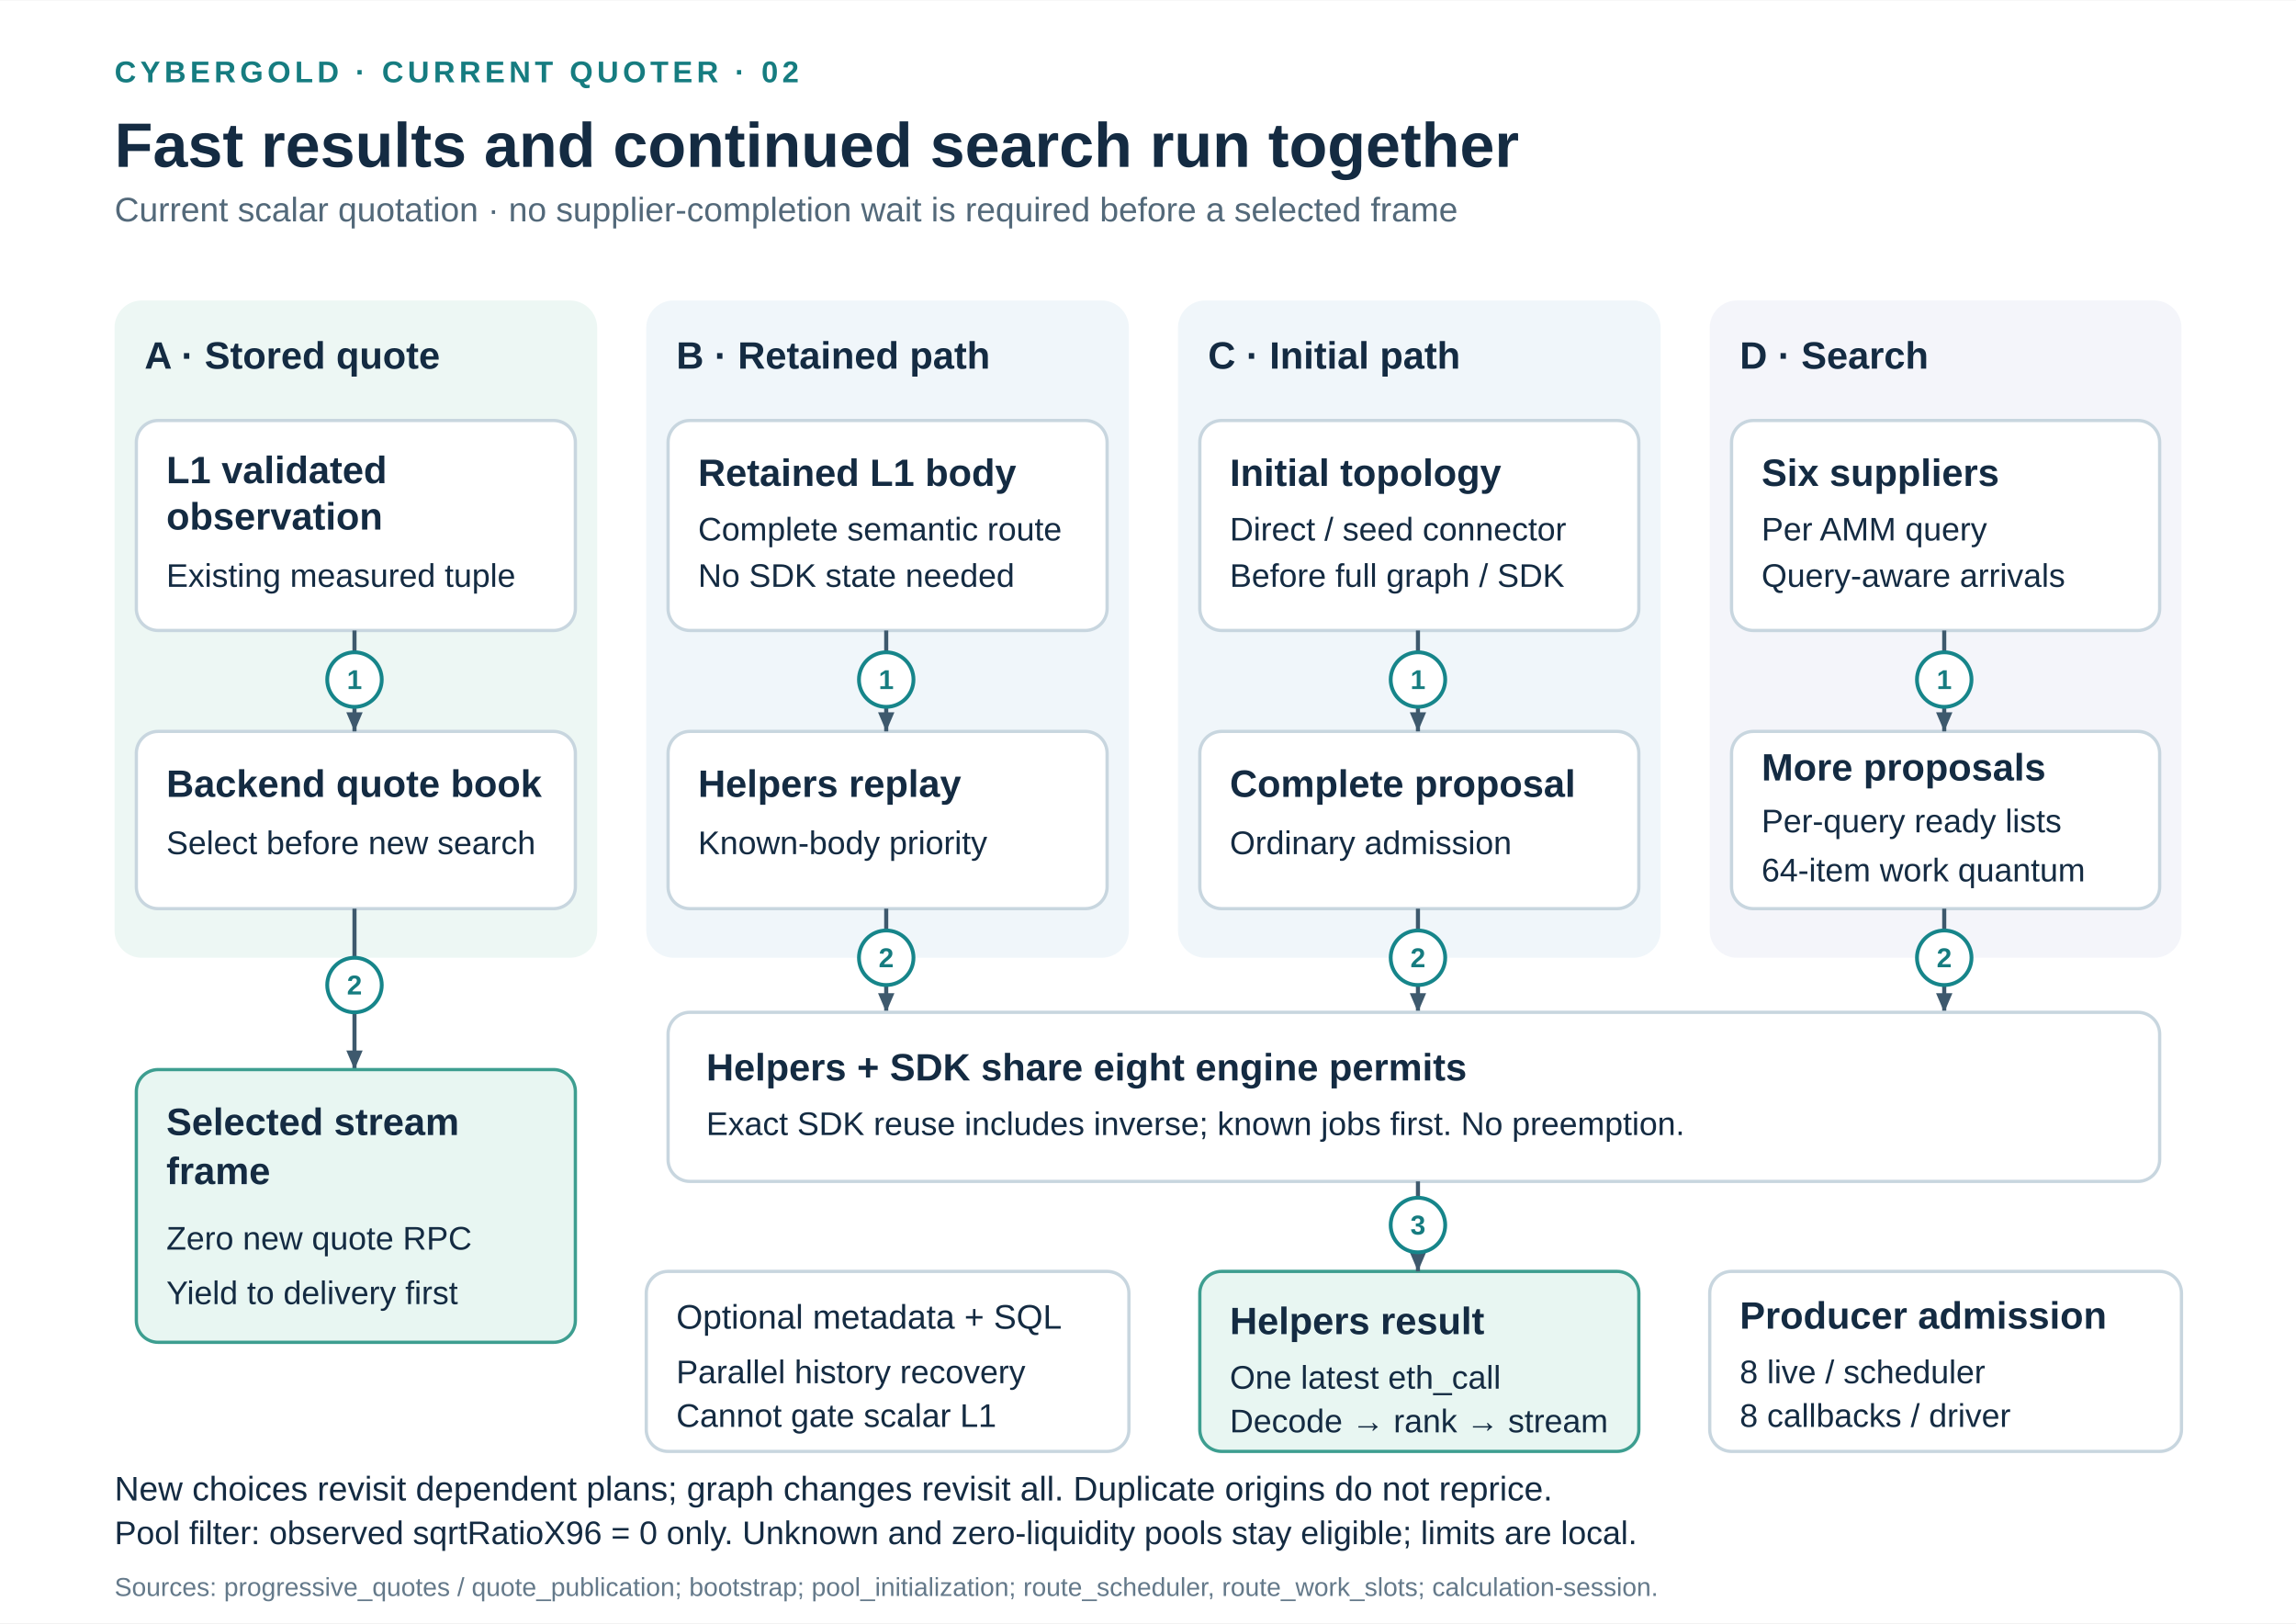
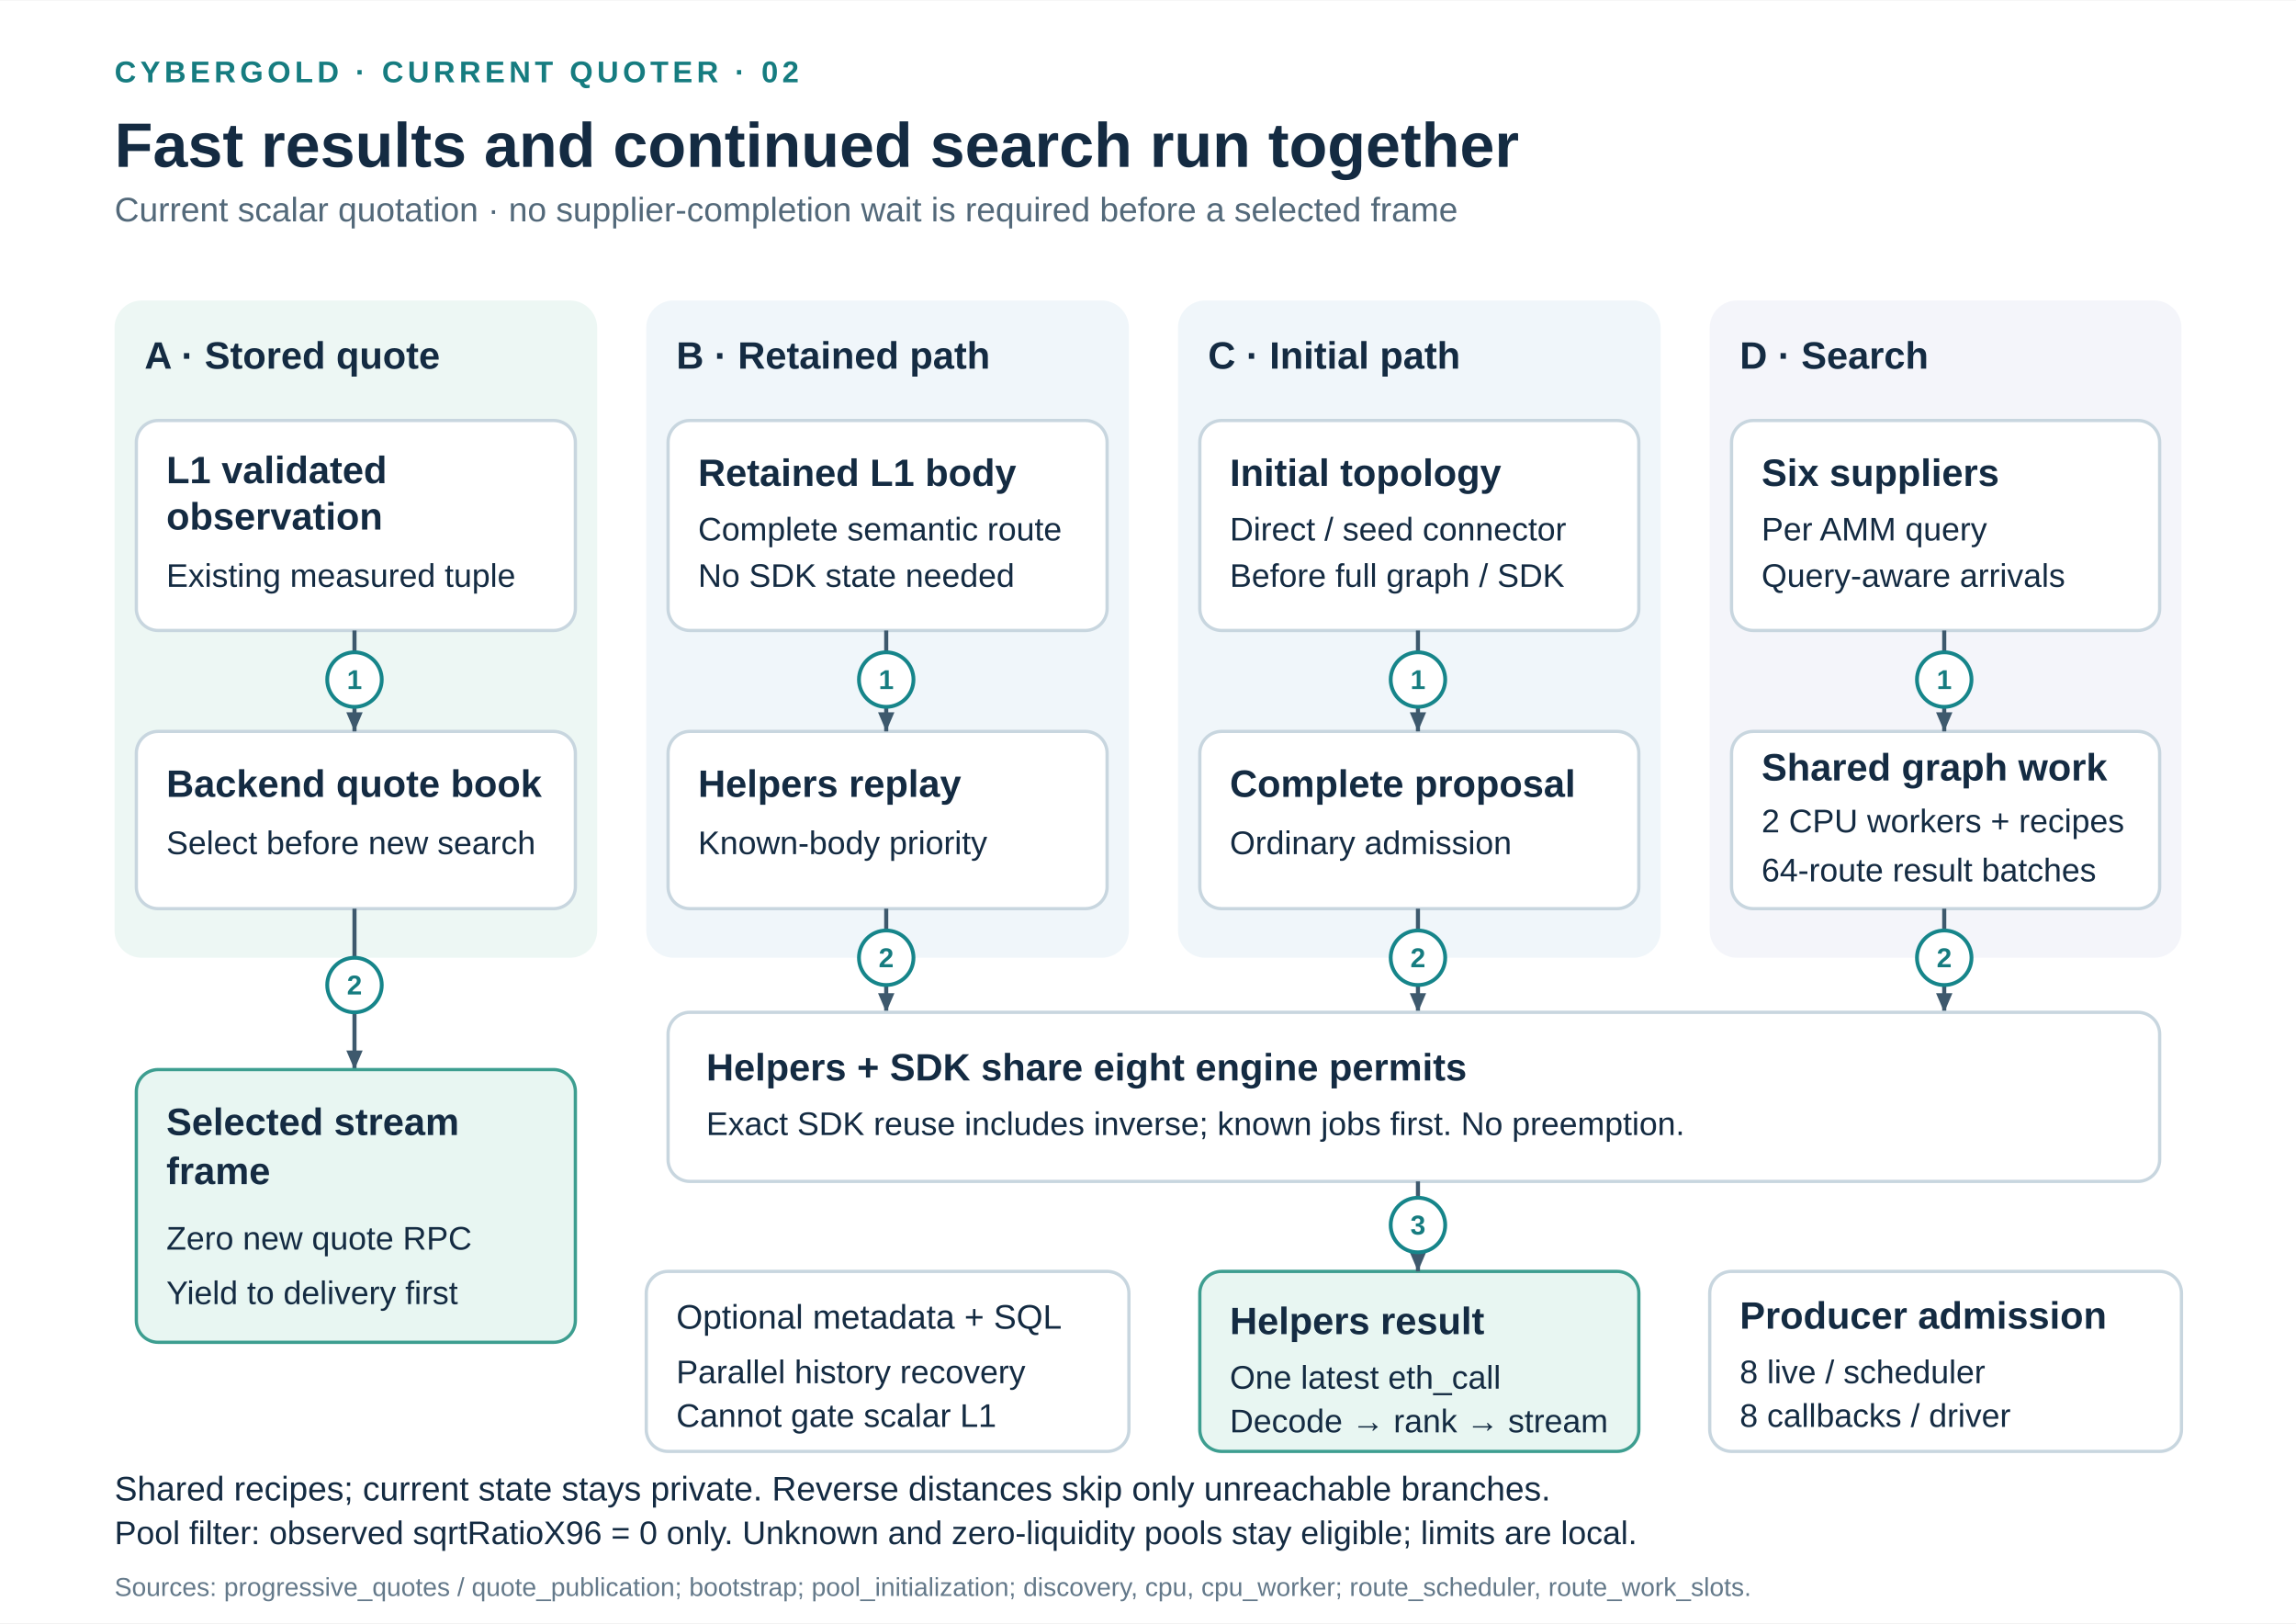
<svg xmlns="http://www.w3.org/2000/svg" width="297mm" height="210mm" viewBox="0 0 842 595" role="img" aria-labelledby="title desc">
  <defs>
    <marker id="arrow" markerWidth="8" markerHeight="8" refX="7" refY="4" orient="auto">
      <path d="M0 0 L8 4 L0 8 Z" fill="#3e596d" />
    </marker>
    <style>
    text{font-family:Arial,Helvetica,sans-serif;fill:#142b42}
    .eyebrow{font-size:11px;font-weight:700;letter-spacing:1.5px;fill:#167c80}
    .title{font-size:23px;font-weight:700}
    .subtitle{font-size:12.5px;fill:#53697a}
    .lane-label{font-size:10px;font-weight:700;letter-spacing:1.2px;fill:#53697a}
    .node{fill:#fff;stroke:#c8d6df;stroke-width:1.2}
    .fresh{fill:#e8f6f2;stroke:#3d9e90;stroke-width:1.2}
    .heading{font-size:14px;font-weight:700}
    .body{font-size:12px}
    .body-large{font-size:12.5px}
    .muted{fill:#53697a}
    .line{fill:none;stroke:#3e596d;stroke-width:1.5}
    .bus{fill:none;stroke:#3e596d;stroke-width:1.5}
    .dashed{fill:none;stroke:#8a9cab;stroke-width:1.3;stroke-dasharray:4 4}
    .step{fill:#fff;stroke:#16858a;stroke-width:1.4}
    .step-text{font-size:10px;font-weight:700;fill:#167c80;text-anchor:middle;dominant-baseline:central}
    .source{font-size:9.5px;fill:#64798a}
  </style>
  </defs>
  <rect width="842" height="595" fill="#fff" />
  <text x="42" y="30" class="eyebrow">CYBERGOLD · CURRENT QUOTER · 02</text>
  <text x="42" y="61" class="title">Fast results and continued search run together</text>
  <text x="42" y="81" class="subtitle">Current scalar quotation · no supplier-completion wait is required before a selected frame</text>
  <rect x="42" y="110" width="177" height="241" rx="10" fill="#edf7f4" />
  <rect x="237" y="110" width="177" height="241" rx="10" fill="#f0f6fa" />
  <rect x="432" y="110" width="177" height="241" rx="10" fill="#f0f6fa" />
  <rect x="627" y="110" width="173" height="241" rx="10" fill="#f4f5fa" />
  <text x="53" y="135" class="heading">A · Stored quote</text>
  <text x="248" y="135" class="heading">B · Retained path</text>
  <text x="443" y="135" class="heading">C · Initial path</text>
  <text x="638" y="135" class="heading">D · Search</text>
  <rect x="50" y="154" width="161" height="77" rx="8" class="node" />
  <text x="61" y="177" class="heading">L1 validated</text>
  <text x="61" y="194" class="heading">observation</text>
  <text x="61" y="215" class="body">Existing measured tuple</text>
  <rect x="245" y="154" width="161" height="77" rx="8" class="node" />
  <text x="256" y="178" class="heading">Retained L1 body</text>
  <text x="256" y="198" class="body">Complete semantic route</text>
  <text x="256" y="215" class="body">No SDK state needed</text>
  <rect x="440" y="154" width="161" height="77" rx="8" class="node" />
  <text x="451" y="178" class="heading">Initial topology</text>
  <text x="451" y="198" class="body">Direct / seed connector</text>
  <text x="451" y="215" class="body">Before full graph / SDK</text>
  <rect x="635" y="154" width="157" height="77" rx="8" class="node" />
  <text x="646" y="178" class="heading">Six suppliers</text>
  <text x="646" y="198" class="body">Per AMM query</text>
  <text x="646" y="215" class="body">Query-aware arrivals</text>
  <rect x="50" y="268" width="161" height="65" rx="8" class="node" />
  <text x="61" y="292" class="heading">Backend quote book</text>
  <text x="61" y="313" class="body">Select before new search</text>
  <rect x="245" y="268" width="161" height="65" rx="8" class="node" />
  <text x="256" y="292" class="heading">Helpers replay</text>
  <text x="256" y="313" class="body">Known-body priority</text>
  <rect x="440" y="268" width="161" height="65" rx="8" class="node" />
  <text x="451" y="292" class="heading">Complete proposal</text>
  <text x="451" y="313" class="body">Ordinary admission</text>
  <rect x="635" y="268" width="157" height="65" rx="8" class="node" />
-   <text x="646" y="286" class="heading">More proposals</text>
-   <text x="646" y="305" class="body">Per-query ready lists</text>
-   <text x="646" y="323" class="body">64-item work quantum</text>
+   <text x="646" y="286" class="heading">Shared graph work</text>
+   <text x="646" y="305" class="body">2 CPU workers + recipes</text>
+   <text x="646" y="323" class="body">64-route result batches</text>
  <path d="M130 231 V268" class="line" />
  <polygon points="130.00,268.00 127.00,261.00 133.00,261.00" fill="#3e596d" />
  <circle cx="130" cy="249" r="10" class="step" />
  <text x="130" y="249" class="step-text">1</text>
  <path d="M325 231 V268" class="line" />
  <polygon points="325.00,268.00 322.00,261.00 328.00,261.00" fill="#3e596d" />
  <circle cx="325" cy="249" r="10" class="step" />
  <text x="325" y="249" class="step-text">1</text>
  <path d="M520 231 V268" class="line" />
  <polygon points="520.00,268.00 517.00,261.00 523.00,261.00" fill="#3e596d" />
  <circle cx="520" cy="249" r="10" class="step" />
  <text x="520" y="249" class="step-text">1</text>
  <path d="M713 231 V268" class="line" />
  <polygon points="713.00,268.00 710.00,261.00 716.00,261.00" fill="#3e596d" />
  <circle cx="713" cy="249" r="10" class="step" />
  <text x="713" y="249" class="step-text">1</text>
  <path d="M130 333 V392" class="line" />
  <polygon points="130.00,392.00 127.00,385.00 133.00,385.00" fill="#3e596d" />
  <circle cx="130" cy="361" r="10" class="step" />
  <text x="130" y="361" class="step-text">2</text>
  <path d="M325 333 V371" class="line" />
  <polygon points="325.00,371.00 322.00,364.00 328.00,364.00" fill="#3e596d" />
  <circle cx="325" cy="351" r="10" class="step" />
  <text x="325" y="351" class="step-text">2</text>
  <path d="M520 333 V371" class="line" />
  <polygon points="520.00,371.00 517.00,364.00 523.00,364.00" fill="#3e596d" />
  <circle cx="520" cy="351" r="10" class="step" />
  <text x="520" y="351" class="step-text">2</text>
  <path d="M713 333 V371" class="line" />
  <polygon points="713.00,371.00 710.00,364.00 716.00,364.00" fill="#3e596d" />
  <circle cx="713" cy="351" r="10" class="step" />
  <text x="713" y="351" class="step-text">2</text>
  <rect x="245" y="371" width="547" height="62" rx="8" class="node" />
  <text x="259" y="396" class="heading">Helpers + SDK share eight engine permits</text>
  <text x="259" y="416" class="body">Exact SDK reuse includes inverse; known jobs first. No preemption.</text>
  <rect x="50" y="392" width="161" height="100" rx="8" class="fresh" />
  <text x="61" y="416" class="heading">Selected stream</text>
  <text x="61" y="434" class="heading">frame</text>
  <text x="61" y="458" class="body">Zero new quote RPC</text>
  <text x="61" y="478" class="body">Yield to delivery first</text>
  <rect x="440" y="466" width="161" height="66" rx="8" class="fresh" />
  <text x="451" y="489" class="heading">Helpers result</text>
  <text x="451" y="509" class="body">One latest eth_call</text>
  <text x="451" y="525" class="body">Decode → rank → stream</text>
  <path d="M520 433 V466" class="line" />
  <polygon points="520.00,466.00 517.00,459.00 523.00,459.00" fill="#3e596d" />
  <circle cx="520" cy="449" r="10" class="step" />
  <text x="520" y="449" class="step-text">3</text>
  <rect x="237" y="466" width="177" height="66" rx="8" class="node" />
  <text x="248" y="487" class="body-large">Optional metadata + SQL</text>
  <text x="248" y="507" class="body">Parallel history recovery</text>
  <text x="248" y="523" class="body">Cannot gate scalar L1</text>
  <rect x="627" y="466" width="173" height="66" rx="8" class="node" />
  <text x="638" y="487" class="heading">Producer admission</text>
  <text x="638" y="507" class="body">8 live / scheduler</text>
  <text x="638" y="523" class="body">8 callbacks / driver</text>
-   <text x="42" y="550" class="body-large">New choices revisit dependent plans; graph changes revisit all. Duplicate origins do not reprice.</text>
+   <text x="42" y="550" class="body-large">Shared recipes; current state stays private. Reverse distances skip only unreachable branches.</text>
  <text x="42" y="566" class="body">Pool filter: observed sqrtRatioX96 = 0 only. Unknown and zero-liquidity pools stay eligible; limits are local.</text>
-   <text x="42" y="585" class="source">Sources: progressive_quotes / quote_publication; bootstrap; pool_initialization; route_scheduler, route_work_slots; calculation-session.</text>
+   <text x="42" y="585" class="source">Sources: progressive_quotes / quote_publication; bootstrap; pool_initialization; discovery, cpu, cpu_worker; route_scheduler, route_work_slots.</text>
</svg>
